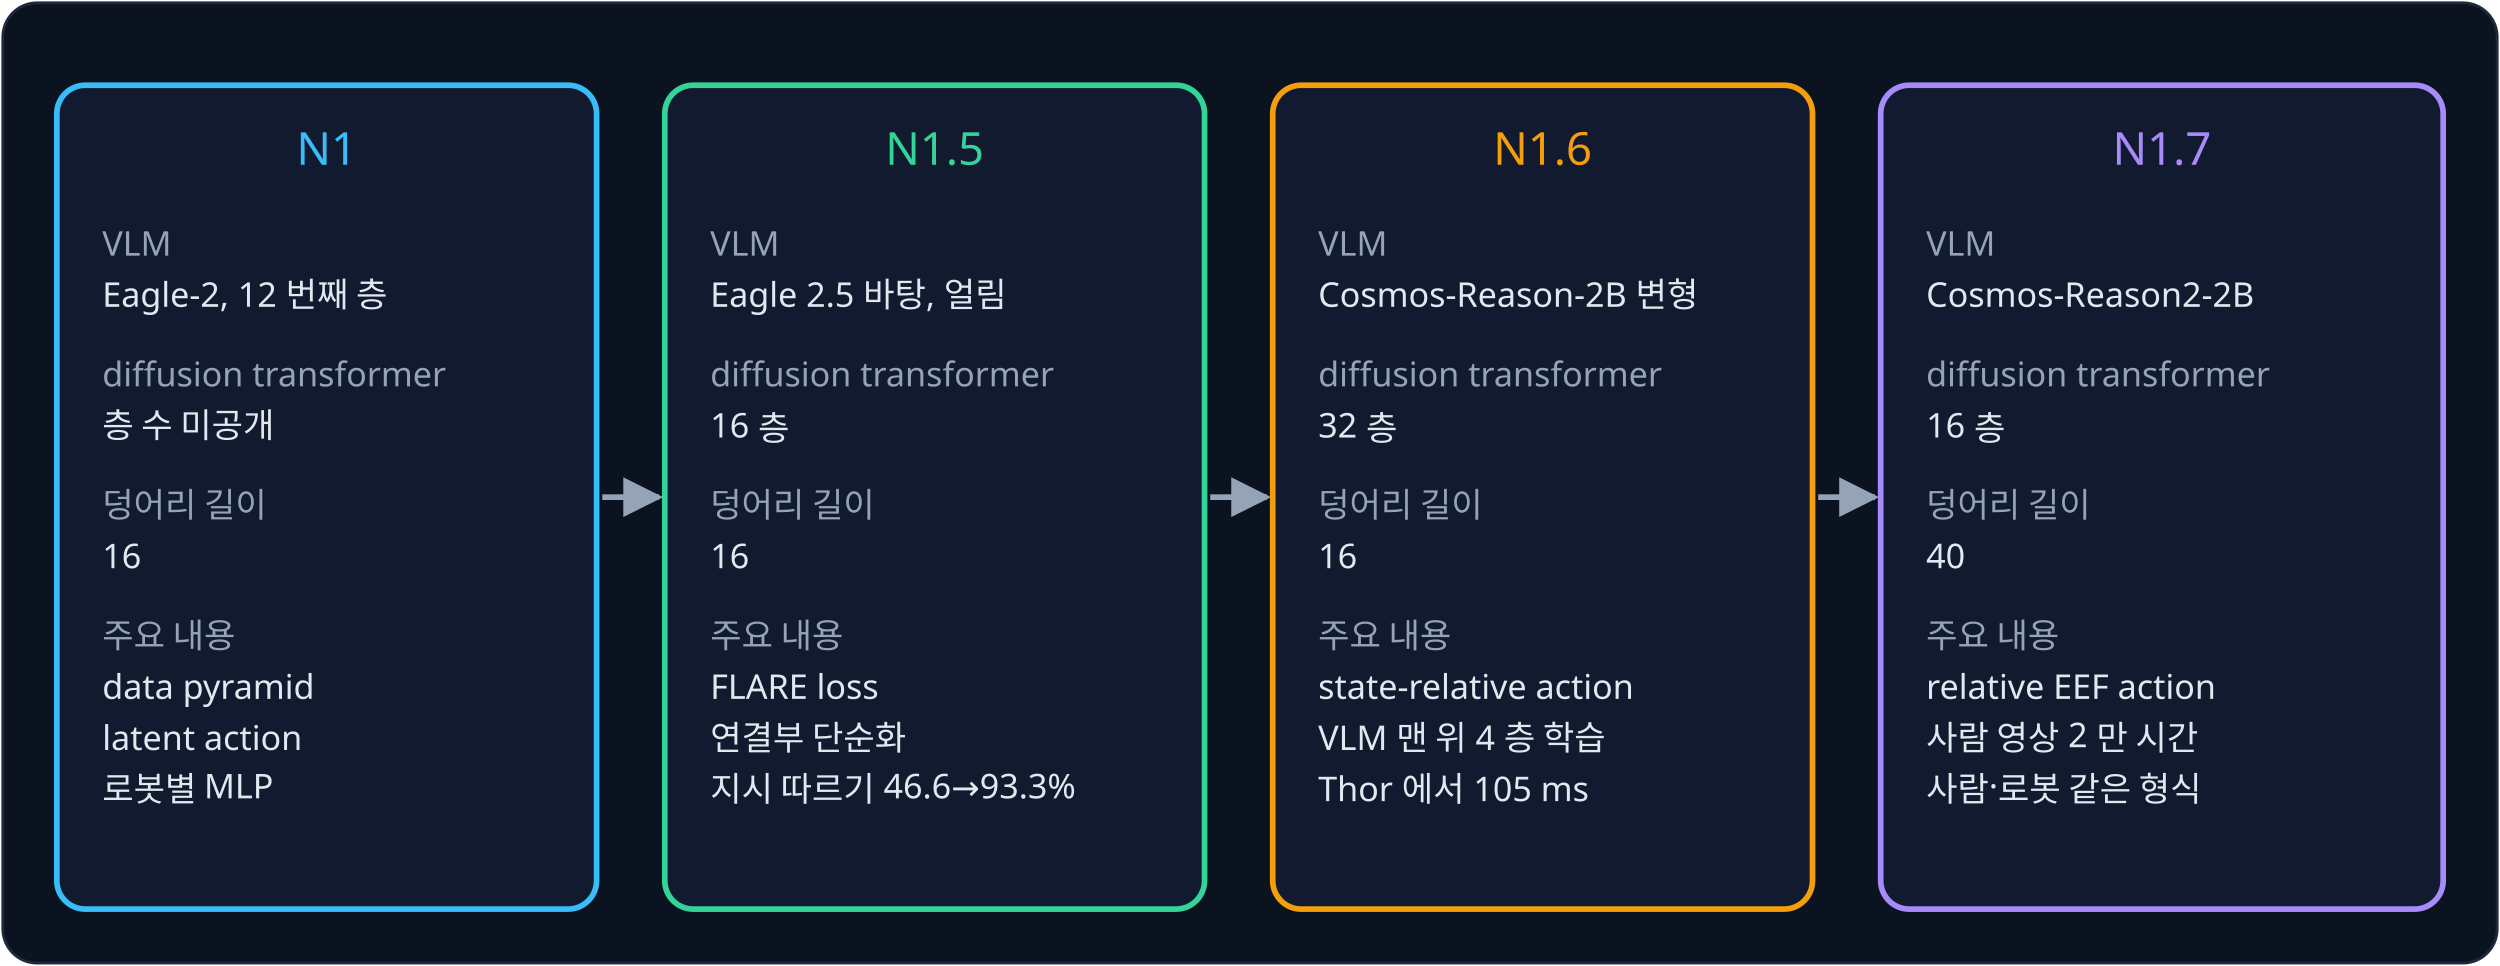
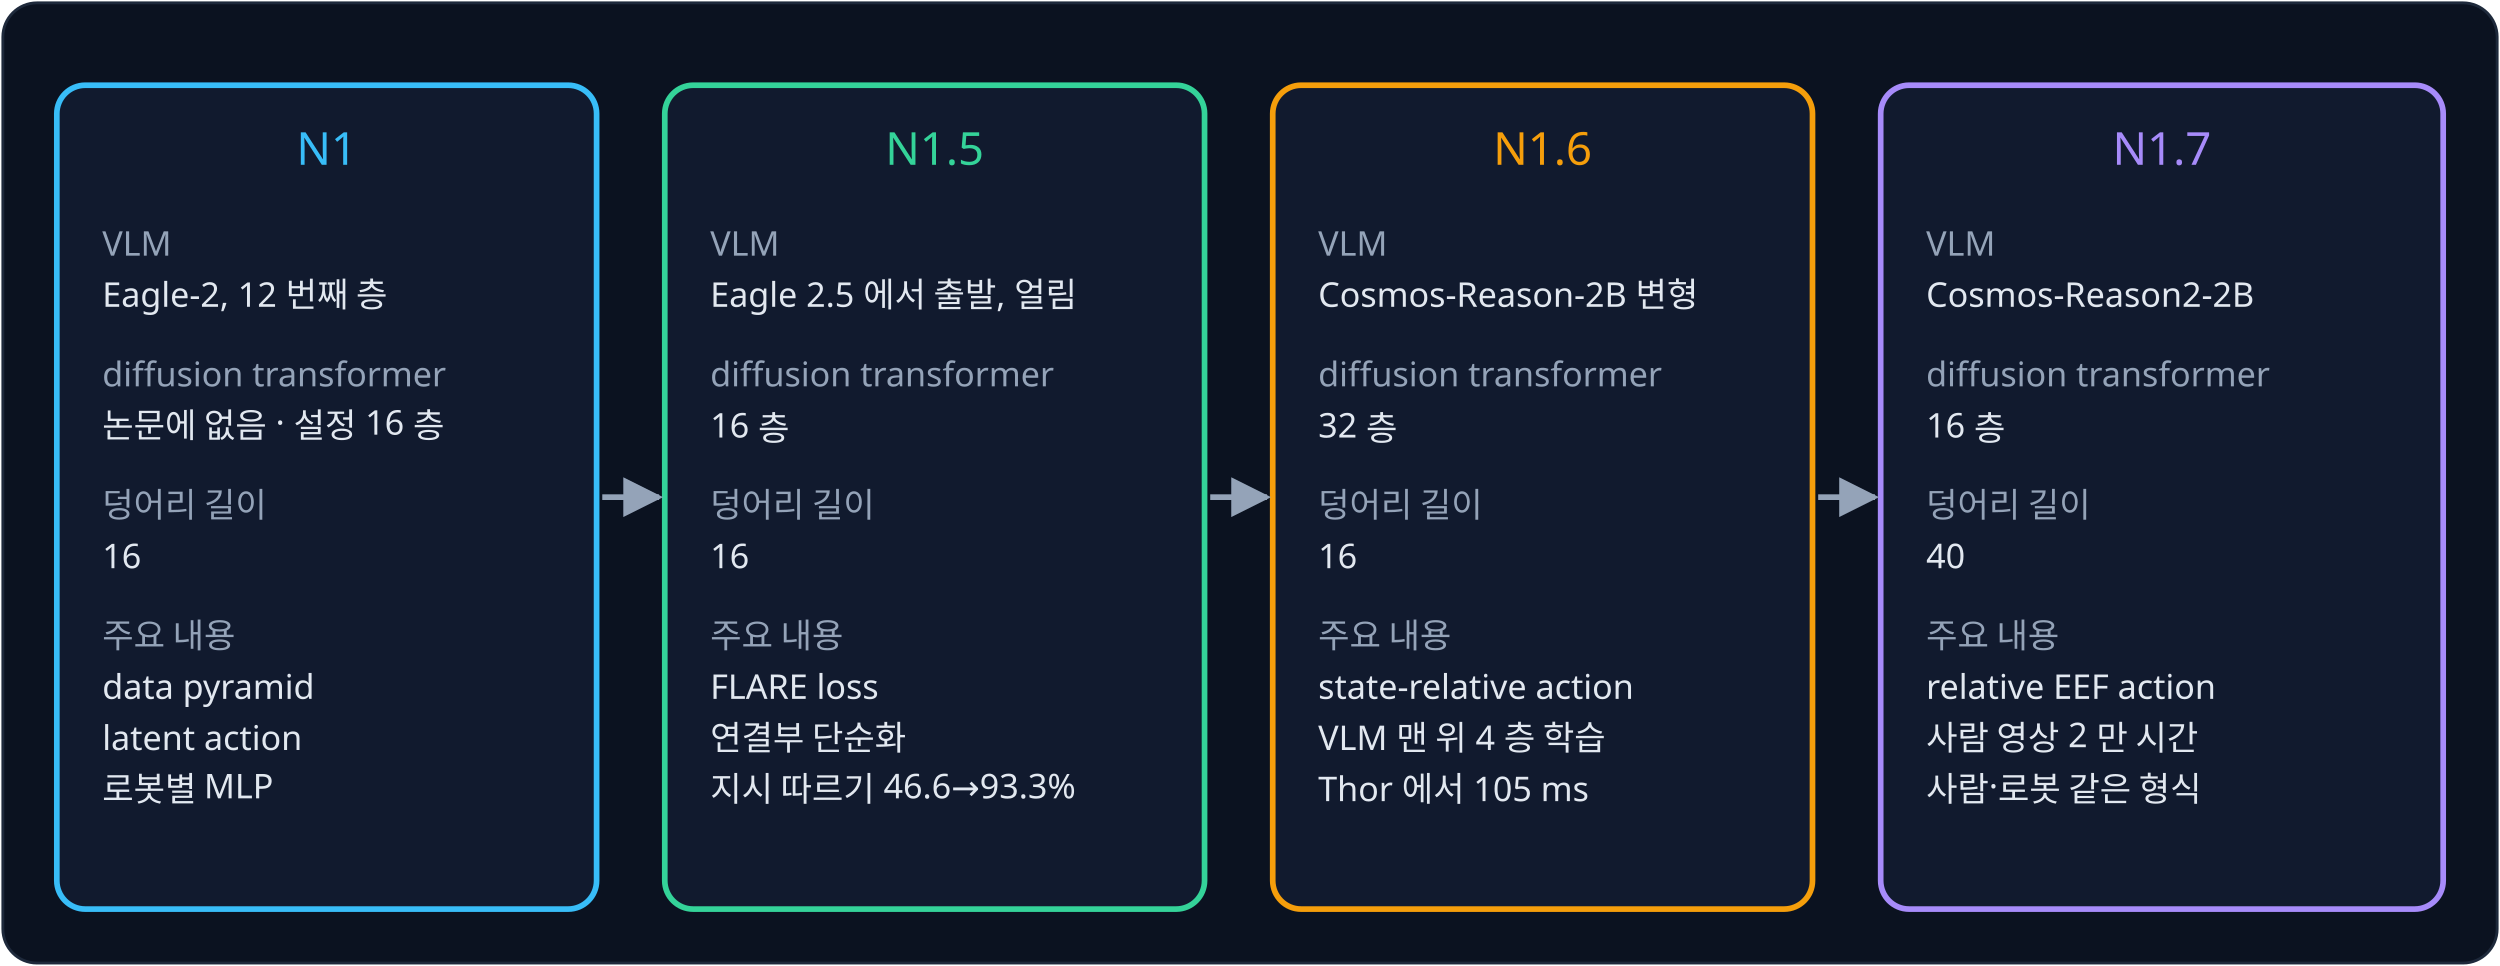
<svg xmlns="http://www.w3.org/2000/svg" viewBox="0 0 880 340" font-family="Pretendard, 'Apple SD Gothic Neo', 'Noto Sans KR', system-ui, sans-serif">
  <defs>
    <marker id="arrow" viewBox="0 0 10 10" refX="9" refY="5" markerWidth="7" markerHeight="7" orient="auto-start-reverse">
      <path d="M0,0 L10,5 L0,10 z" fill="#94a3b8" />
    </marker>
  </defs>
  <rect x="1" y="1" width="878" height="338" rx="12" fill="#0b1220" stroke="#1e293b" />
  <g font-size="12">
    <rect x="20" y="30" width="190" height="290" rx="10" fill="#111a2e" stroke="#38bdf8" stroke-width="2" />
    <text x="115" y="58" fill="#38bdf8" font-size="16" text-anchor="middle">N1</text>
    <text x="36" y="90" fill="#94a3b8">VLM</text>
    <text x="36" y="108" fill="#e2e8f0">Eagle-2, 12 번째 층</text>
    <text x="36" y="136" fill="#94a3b8">diffusion transformer</text>
-     <text x="36" y="154" fill="#e2e8f0">층 수 미공개</text>
+     <text x="36" y="154" fill="#e2e8f0">논문에 없음 · 설정 16 층</text>
    <text x="36" y="182" fill="#94a3b8">덩어리 길이</text>
    <text x="36" y="200" fill="#e2e8f0">16</text>
    <text x="36" y="228" fill="#94a3b8">주요 내용</text>
    <text x="36" y="246" fill="#e2e8f0">data pyramid</text>
    <text x="36" y="264" fill="#e2e8f0">latent action</text>
    <text x="36" y="282" fill="#e2e8f0">로봇별 MLP</text>
    <rect x="234" y="30" width="190" height="290" rx="10" fill="#111a2e" stroke="#34d399" stroke-width="2" />
    <text x="329" y="58" fill="#34d399" font-size="16" text-anchor="middle">N1.5</text>
    <text x="250" y="90" fill="#94a3b8">VLM</text>
-     <text x="250" y="108" fill="#e2e8f0">Eagle 2.5 바탕, 얼림</text>
+     <text x="250" y="108" fill="#e2e8f0">Eagle 2.5 에서 출발, 얼림</text>
    <text x="250" y="136" fill="#94a3b8">diffusion transformer</text>
    <text x="250" y="154" fill="#e2e8f0">16 층</text>
    <text x="250" y="182" fill="#94a3b8">덩어리 길이</text>
    <text x="250" y="200" fill="#e2e8f0">16</text>
    <text x="250" y="228" fill="#94a3b8">주요 내용</text>
    <text x="250" y="246" fill="#e2e8f0">FLARE loss</text>
    <text x="250" y="264" fill="#e2e8f0">연결부 단순화</text>
    <text x="250" y="282" fill="#e2e8f0">지시 따르기 46.6→93.3%</text>
    <rect x="448" y="30" width="190" height="290" rx="10" fill="#111a2e" stroke="#f59e0b" stroke-width="2" />
    <text x="543" y="58" fill="#f59e0b" font-size="16" text-anchor="middle">N1.6</text>
    <text x="464" y="90" fill="#94a3b8">VLM</text>
    <text x="464" y="108" fill="#e2e8f0">Cosmos-Reason-2B 변형</text>
    <text x="464" y="136" fill="#94a3b8">diffusion transformer</text>
    <text x="464" y="154" fill="#e2e8f0">32 층</text>
    <text x="464" y="182" fill="#94a3b8">덩어리 길이</text>
    <text x="464" y="200" fill="#e2e8f0">16</text>
    <text x="464" y="228" fill="#94a3b8">주요 내용</text>
    <text x="464" y="246" fill="#e2e8f0">state-relative action</text>
    <text x="464" y="264" fill="#e2e8f0">VLM 맨 위 4 층 학습</text>
    <text x="464" y="282" fill="#e2e8f0">Thor 에서 105 ms</text>
    <rect x="662" y="30" width="198" height="290" rx="10" fill="#111a2e" stroke="#a78bfa" stroke-width="2" />
    <text x="761" y="58" fill="#a78bfa" font-size="16" text-anchor="middle">N1.7</text>
    <text x="678" y="90" fill="#94a3b8">VLM</text>
    <text x="678" y="108" fill="#e2e8f0">Cosmos-Reason2-2B</text>
    <text x="678" y="136" fill="#94a3b8">diffusion transformer</text>
    <text x="678" y="154" fill="#e2e8f0">16 층</text>
    <text x="678" y="182" fill="#94a3b8">덩어리 길이</text>
    <text x="678" y="200" fill="#e2e8f0">40</text>
    <text x="678" y="228" fill="#94a3b8">주요 내용</text>
    <text x="678" y="246" fill="#e2e8f0">relative EEF action</text>
    <text x="678" y="264" fill="#e2e8f0">사람 영상 2 만 시간</text>
    <text x="678" y="282" fill="#e2e8f0">사람·로봇 같은 형식</text>
  </g>
  <line x1="212" y1="175" x2="232" y2="175" stroke="#94a3b8" stroke-width="2" marker-end="url(#arrow)" />
  <line x1="426" y1="175" x2="446" y2="175" stroke="#94a3b8" stroke-width="2" marker-end="url(#arrow)" />
  <line x1="640" y1="175" x2="660" y2="175" stroke="#94a3b8" stroke-width="2" marker-end="url(#arrow)" />
</svg>
